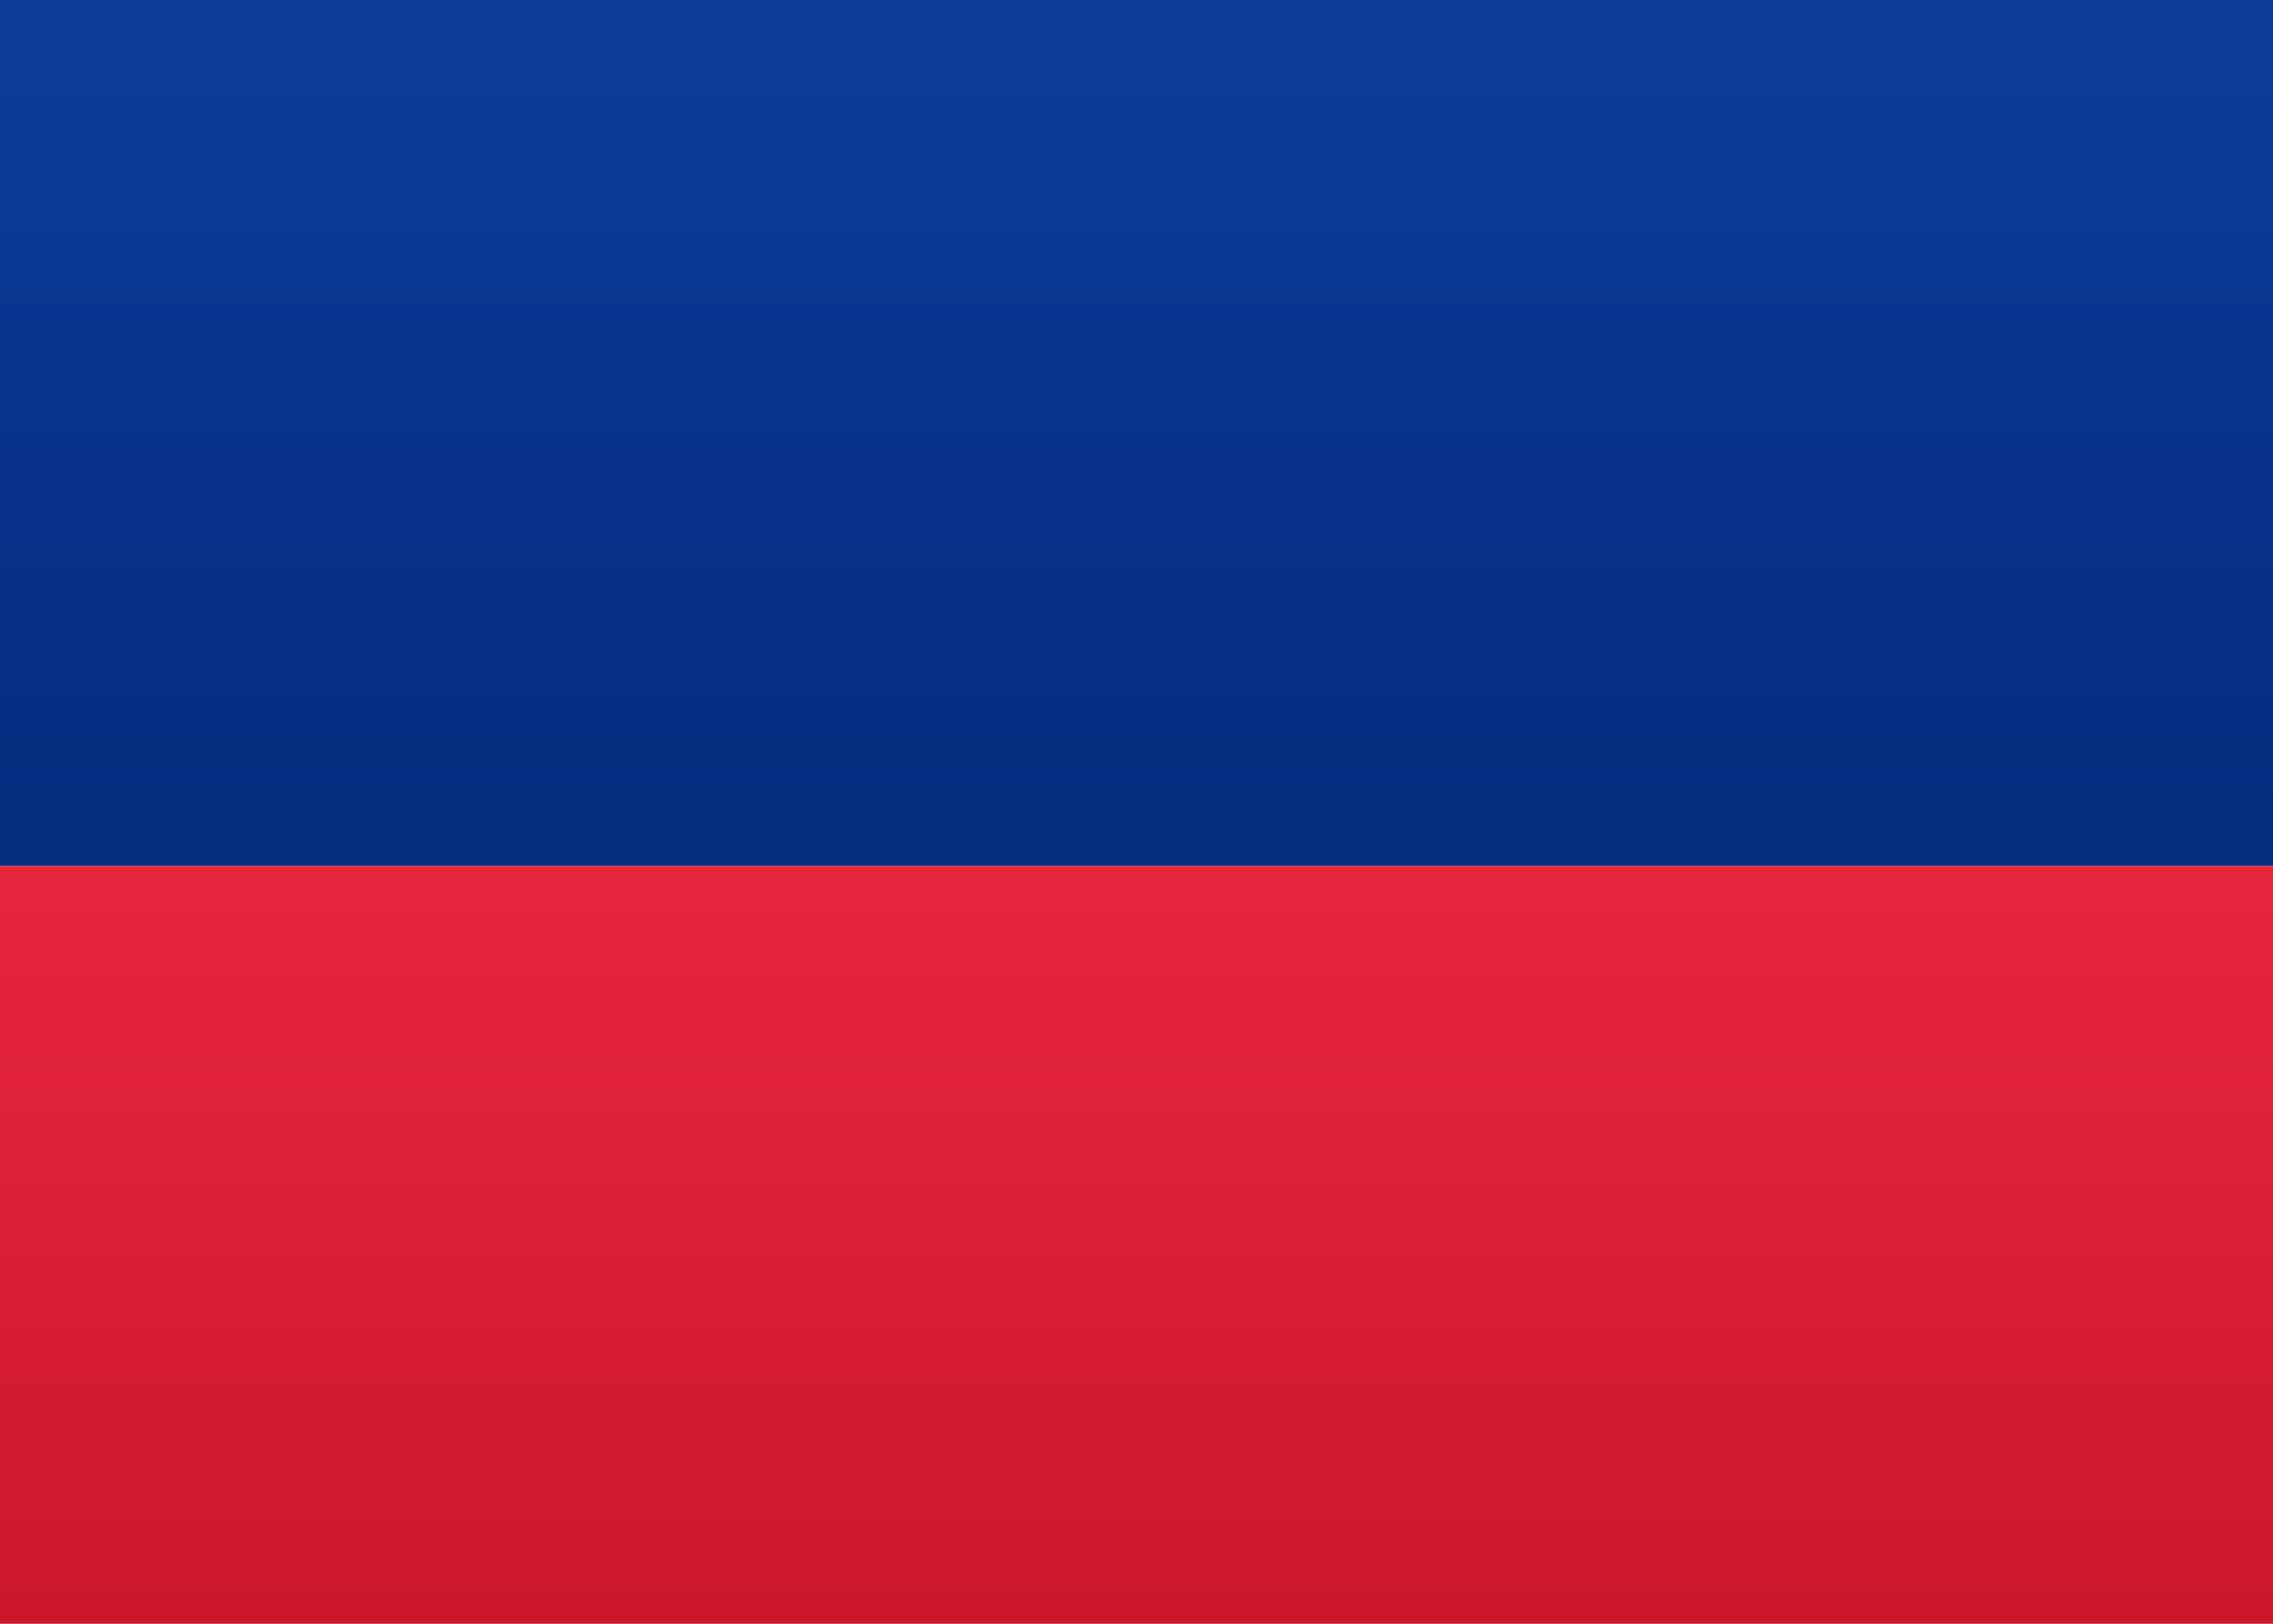
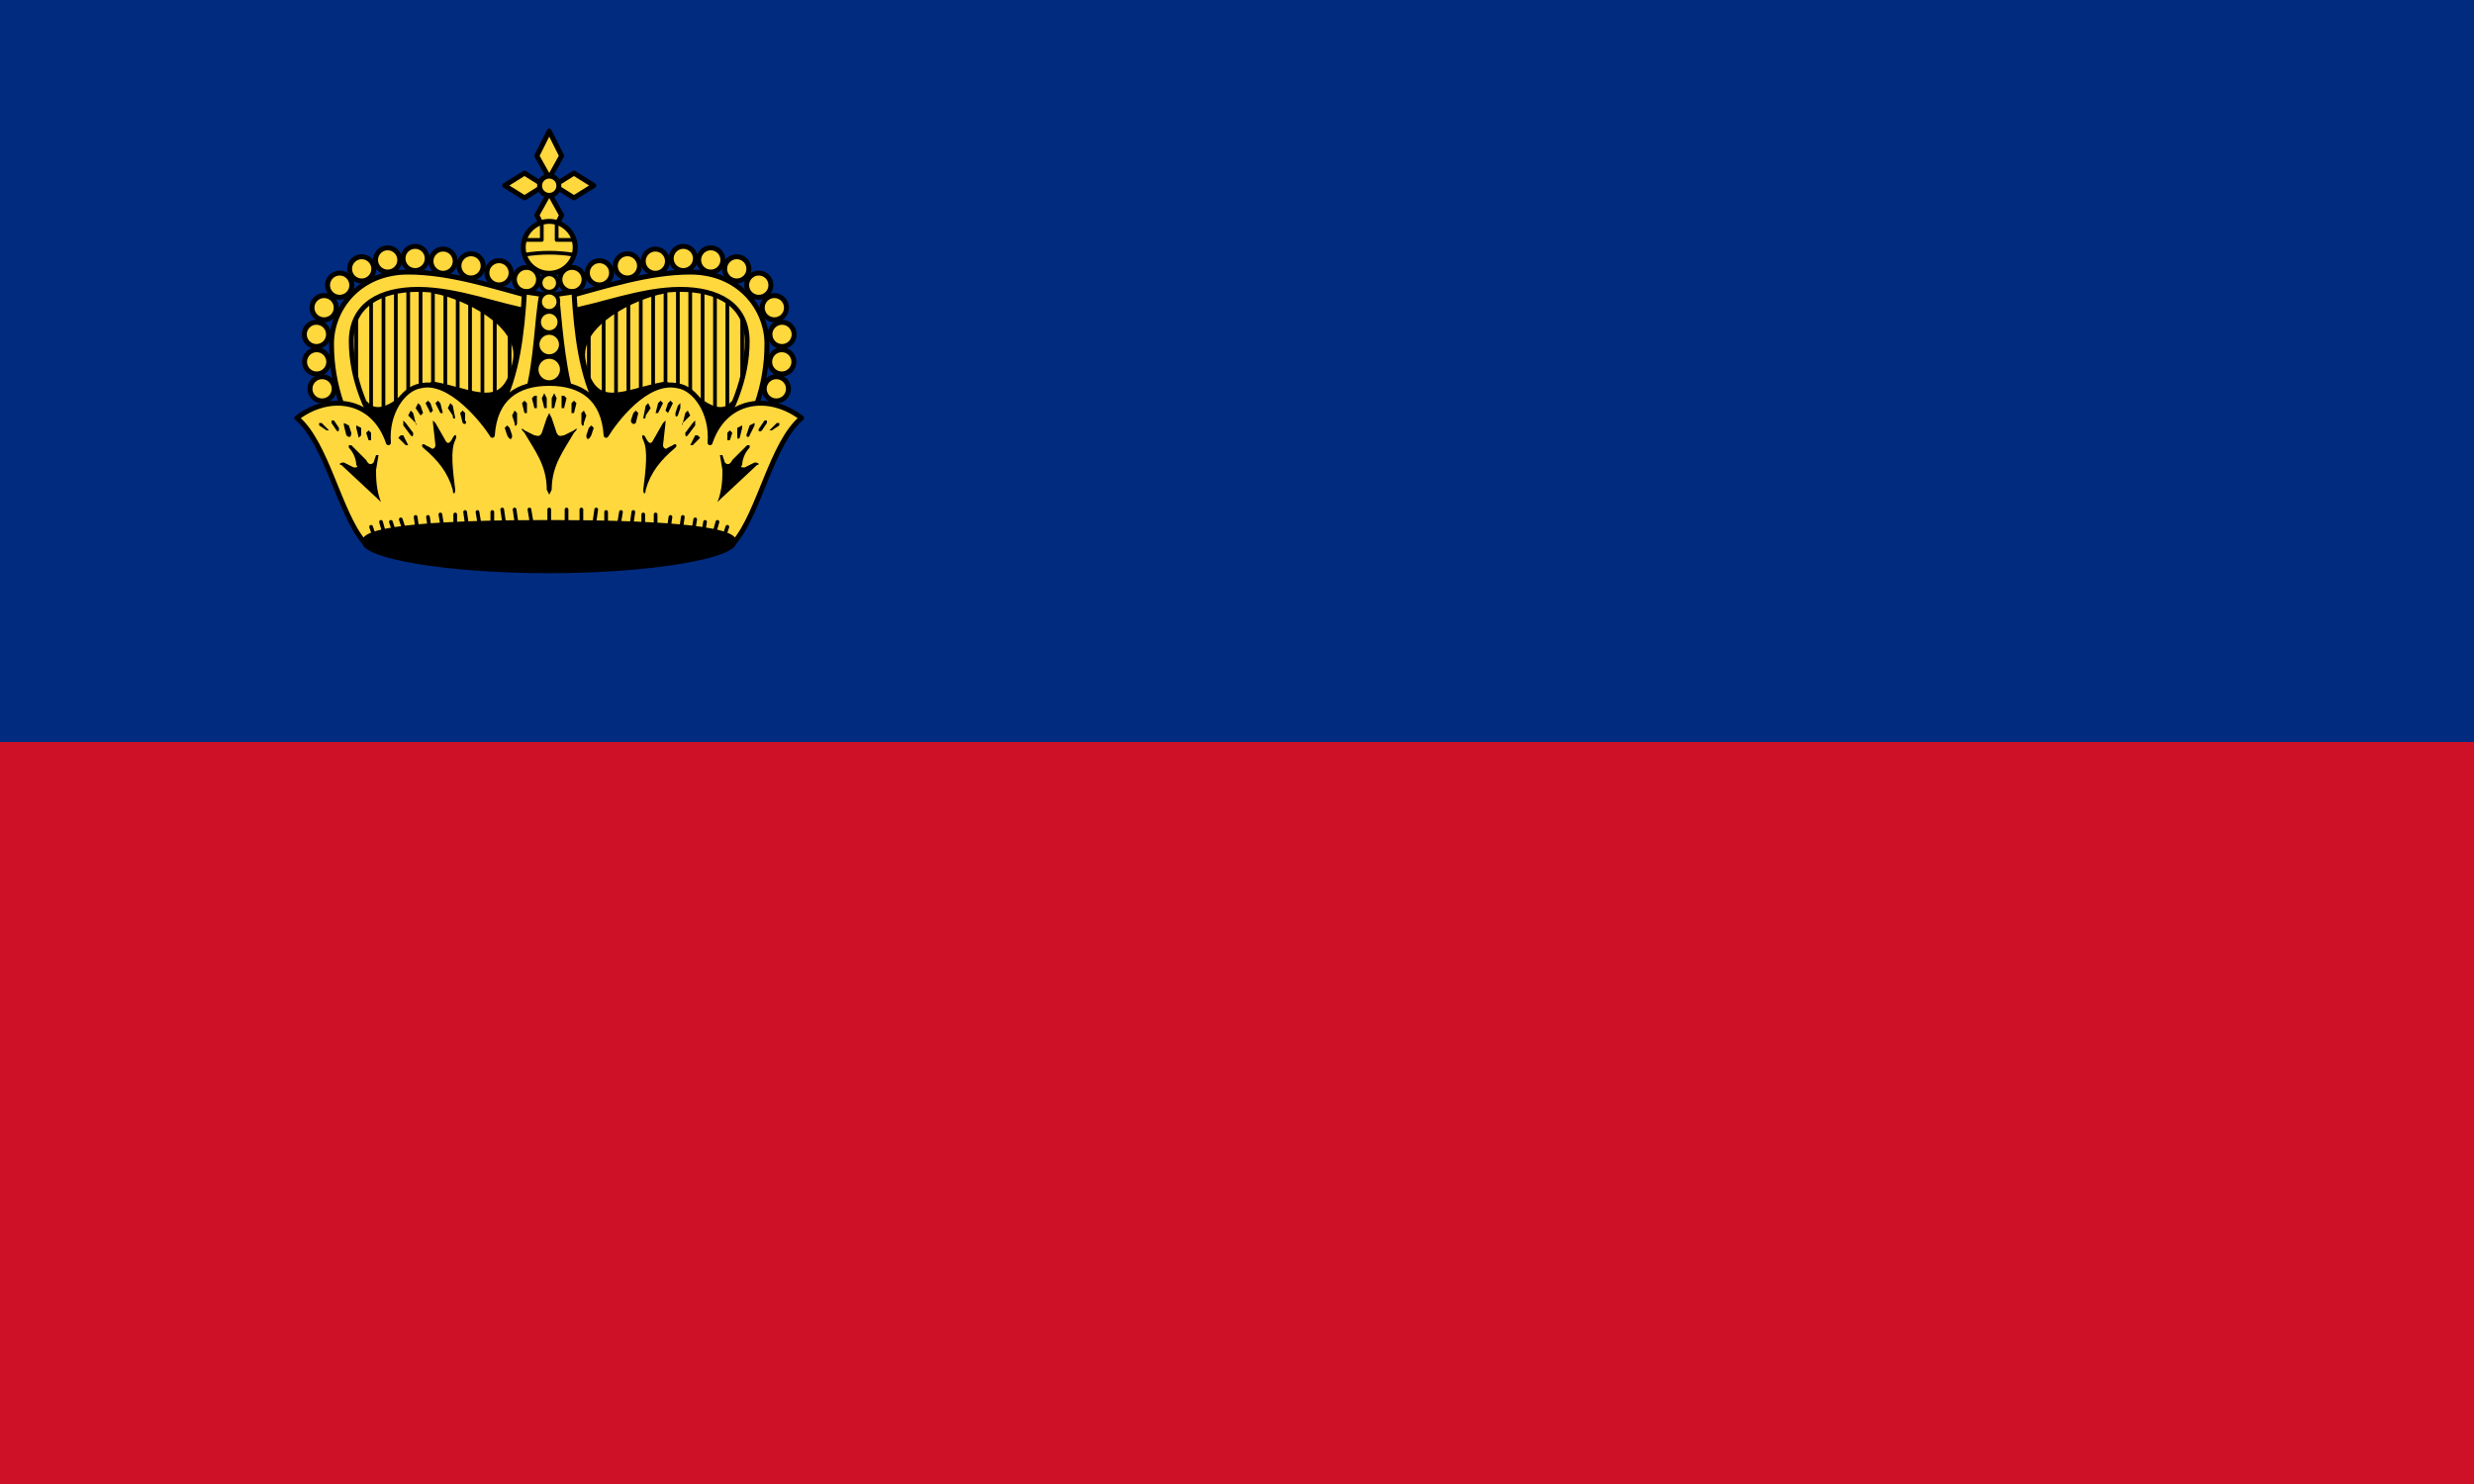
- <svg xmlns="http://www.w3.org/2000/svg" width="21" height="15">
-   <defs>
-     <linearGradient x1="50%" y1="0%" x2="50%" y2="100%" id="a">
-       <stop stop-color="#FFF" offset="0%" />
-       <stop stop-color="#F0F0F0" offset="100%" />
-     </linearGradient>
-     <linearGradient x1="50%" y1="0%" x2="50%" y2="100%" id="b">
-       <stop stop-color="#0A3B97" offset="0%" />
-       <stop stop-color="#042E7D" offset="100%" />
-     </linearGradient>
-     <linearGradient x1="50%" y1="0%" x2="50%" y2="100%" id="c">
-       <stop stop-color="#E6273E" offset="0%" />
-       <stop stop-color="#CC162C" offset="100%" />
-     </linearGradient>
-   </defs>
-   <g fill="none" fill-rule="evenodd">
-     <path fill="url(#a)" d="M0 0h21v15H0z" />
-     <path fill="url(#b)" d="M0 0h21v8H0z" />
-     <path fill="url(#c)" d="M0 8h21v7H0z" />
+ <svg xmlns="http://www.w3.org/2000/svg" xmlns:xlink="http://www.w3.org/1999/xlink" version="1.0" viewBox="0 0 1000 600">
+   <path d="M0 0h1000v600H0z" fill="#002b7f" />
+   <path d="M0 300h1000v300H0z" fill="#ce1126" />
+   <g fill="#ffd83d" stroke="#000" stroke-linecap="round" stroke-linejoin="round" stroke-width="2">
+     <g id="a">
+       <path d="m216 122-1 63h-64c-8-15-14-28-14-46 0-14 11-26 28-26s37 6 51 9z" stroke="none" />
+       <g stroke-width="1.5">
+         <path d="m144 125v36m6-40v49m5-51v57m5-58v45m5-45v45m5-47v47m5-47v47m5-47v47m5-46v47m5-44v47m5-47v53m5-53v47m6-47v47" />
+         <path d="m176 118c11 2 35 13 32 28-4 21-16 12-33 9l-12 5c-4 4-11 8-15 3h-8v28h82v-69z" fill="#000" />
+       </g>
+       <circle cx="212.8" cy="113" r="4.9" />
+       <circle cx="201.7" cy="110.3" r="4.9" />
+       <circle cx="190.4" cy="107.5" r="4.9" />
+       <circle cx="179.1" cy="105.6" r="4.9" />
+       <circle cx="167.8" cy="104.5" r="4.9" />
+       <circle cx="156.7" cy="105.1" r="4.9" />
+       <circle cx="146.2" cy="108.7" r="4.9" />
+       <circle cx="137.3" cy="115.3" r="4.9" />
+       <circle cx="131" cy="124.4" r="4.9" />
+       <circle cx="127.9" cy="135.2" r="4.9" />
+       <circle cx="128" cy="146.3" r="4.9" />
+       <circle cx="130.2" cy="157.2" r="4.9" />
+       <path d="m215 120v6c-13-2-30-9-46-9-15 0-27 6-27 21s6 29 15 43l-9 4c-8-15-14-28-14-46 0-14 11-29 31-29 17 0 35 6 50 10z" />
+     </g>
+     <use transform="matrix(-1 0 0 1 444 0)" xlink:href="#a" />
+     <path d="m222 53-5 10 5 9 5-9-5-10zm0 25-5 9 5 10 5-10-5-9zm-18-3 8 5 8-5-8-5-8 5zm20 0 8 5 8-5-8-5-8 5z" />
+     <circle cx="222" cy="75.1" r="3.9" />
+     <circle cx="222" cy="100" r="10.5" />
+     <path d="m219 90v7h-7m20 0h-7v-7m-13 13a61 61 0 0 1 20 0" fill="none" stroke-width="1.5" />
+     <path d="m212 118c-1 17-3 34-10 47l11-5c4-14 4-32 6-41l-7-1zm20 0-7 1c1 9 2 27 6 41l11 5c-7-13-9-30-10-47z" />
+     <path d="m222 155c-13 0-22 6-23 21-3-5-17-23-29-20-7 1-14 11-13 23-6-18-24-20-37-10 12 10 17 38 27 50h150c10-12 15-40 27-50-13-10-31-8-37 10 1-12-6-22-13-23-13-3-26 15-29 20-1-15-10-21-23-21z" />
+     <g stroke-width="1.5">
+       <path d="m297 219c0 6-34 12-75 12-42 0-75-6-75-12s33-8 75-8c41 0 75 2 75 8z" fill="#000" />
+       <circle cx="222" cy="114.4" r="3.5" />
+       <circle cx="222" cy="122" r="3.7" />
+       <circle cx="222" cy="130.2" r="4.1" />
+       <circle cx="222" cy="139.3" r="4.7" />
+       <circle cx="222" cy="149.4" r="5.1" />
+       <path d="m220 159-1 2 1 4h1v-4l-1-2zm4 0-1 2v4h1l1-4-1-2zm-8 1-1 1 1 4h1v-5h-1zm11 0v5h1l1-4-1-1h-1zm-15 2-1 1 1 4h1v-4l-1-1zm20 0-1 1v4h1l1-4-1-1v0zm-59 0-1 1 2 4 1-1-1-3-1-1zm98 0-1 1-1 3 1 1 2-4-1-1zm-94 0-1 1 2 4h1l-1-4-1-1zm90 0-1 1-1 4h1l2-4-1-1zm-85 1-1 2 2 3c0 2 1 1 1 1l-1-5-1-1zm80 0-1 1-1 5s1 1 1-1l2-3-1-2zm-93 0-1 2 2 3 1-1-1-3-1-1zm106 0-1 1-1 3c0 1 0 2 1 1l1-3v-2zm-67 3-1 2 1 3c0 2 1 1 1 0v-4l-1-1zm28 0-1 1v4c0 1 1 2 1 0l1-3-1-2zm-14 1-1 2-2 6c-1 2-2 1-3 1l-4-2c-1-1-2-1 0 1 4 7 9 13 9 23l1 2 1-2c0-10 5-16 9-23 2-2 1-2 0-1l-4 2c-1 0-2 1-3-1l-2-6-1-2zm-35-1-1 1 1 4c1 1 2 0 1-1v-3l-1-1zm70 0-1 1-1 3c0 1 1 2 2 1l1-4-1-1zm-91 0-1 2 3 3c0 1 1 1 0 0l-1-4-1-1zm112 0-1 1-1 4c-1 1 0 1 0 0l3-3-1-2zm-144 4v1l2 3c1 1 1 0 1-1l-2-3h-1zm176 0h-1l-2 3c-1 1 0 2 1 1l2-3v-1zm-171 1v1l1 4c1 1 2 1 2-1l-1-3-2-1zm166 0-2 1-1 3c-1 2 1 2 1 1l2-4v-1zm-176 0v1l3 2h1l-3-3h-1zm186 0h-1l-3 3h1l3-2v-1zm-110 1-1 1 1 3c1 2 2 2 2 0l-1-3-1-1zm34 0-1 1-1 3c0 2 1 2 2 0l1-3-1-1zm-64-2v1l1 9c0 1-1 2-2 1l-2-1c-1-1-2 0-1 1 6 5 10 10 12 17 0 2 1 2 1 0-1-8-2-16 0-20 1-2 0-3-1-1s-2 3-3 1l-4-7-1-1zm94 0-1 1-4 7c-1 2-2 1-3-1s-2-1-1 1c2 4 1 12 0 20 0 2 1 2 1 0 2-7 6-12 12-17 1-1 0-2-1-1l-2 1c-1 1-2 0-2-1l1-9v-1zm-125 2v1l1 4 1-1v-3l-2-1zm156 0-2 1v3c0 1 0 2 1 1l1-4v-1zm-137-2v2l3 4c1 1 1 0 1-1l-3-4-1-1zm118 0-1 1-3 4c0 1 0 2 1 1l3-4v-2zm-132 4-1 1 1 3h1v-3l-1-1zm146 0-1 1v3h1l1-3-1-1zm-133 2-1 1 3 3h1l-2-4h-1zm120 0h-1l-2 4h1l3-3-1-1zm-141 4v1c2 2 3 5 3 7 1 1 0 1-1 1l-4-2c-2 0-2 1-1 1l15 14 1 1c-2-5-2-10-2-13l1-6h-1l-1 3c-1 1-2 1-3-1l-6-6h-1zm162 0h-1l-6 6c-1 2-2 2-3 1l-1-3h-1l1 6c0 3 0 8-2 13l1-1 15-14c1 0 1-1-1-1l-4 2c-1 0-2 0-1-1 0-2 1-5 3-7v-1z" fill="#000" stroke="none" />
+       <path d="m150 213 2 6m2-8 2 7m2-7 2 6m2-7 2 6m4-7 1 7m4-7 1 7m4-8 1 6m5-6v6m4-7 1 7m4-7 1 6m5-6v6m4-7 1 7m4-7 1 7m5-7 1 6m79 1-2 6m-2-8-2 7m-3-7-1 6m-3-7-1 6m-4-7-1 7m-4-7-1 7m-5-8v6m-5-6v6m-4-7-1 7m-4-7-1 6m-5-6v6m-4-7-1 7m-5-7v7m-6-7v6m-7-6v7" />
+     </g>
  </g>
</svg>
